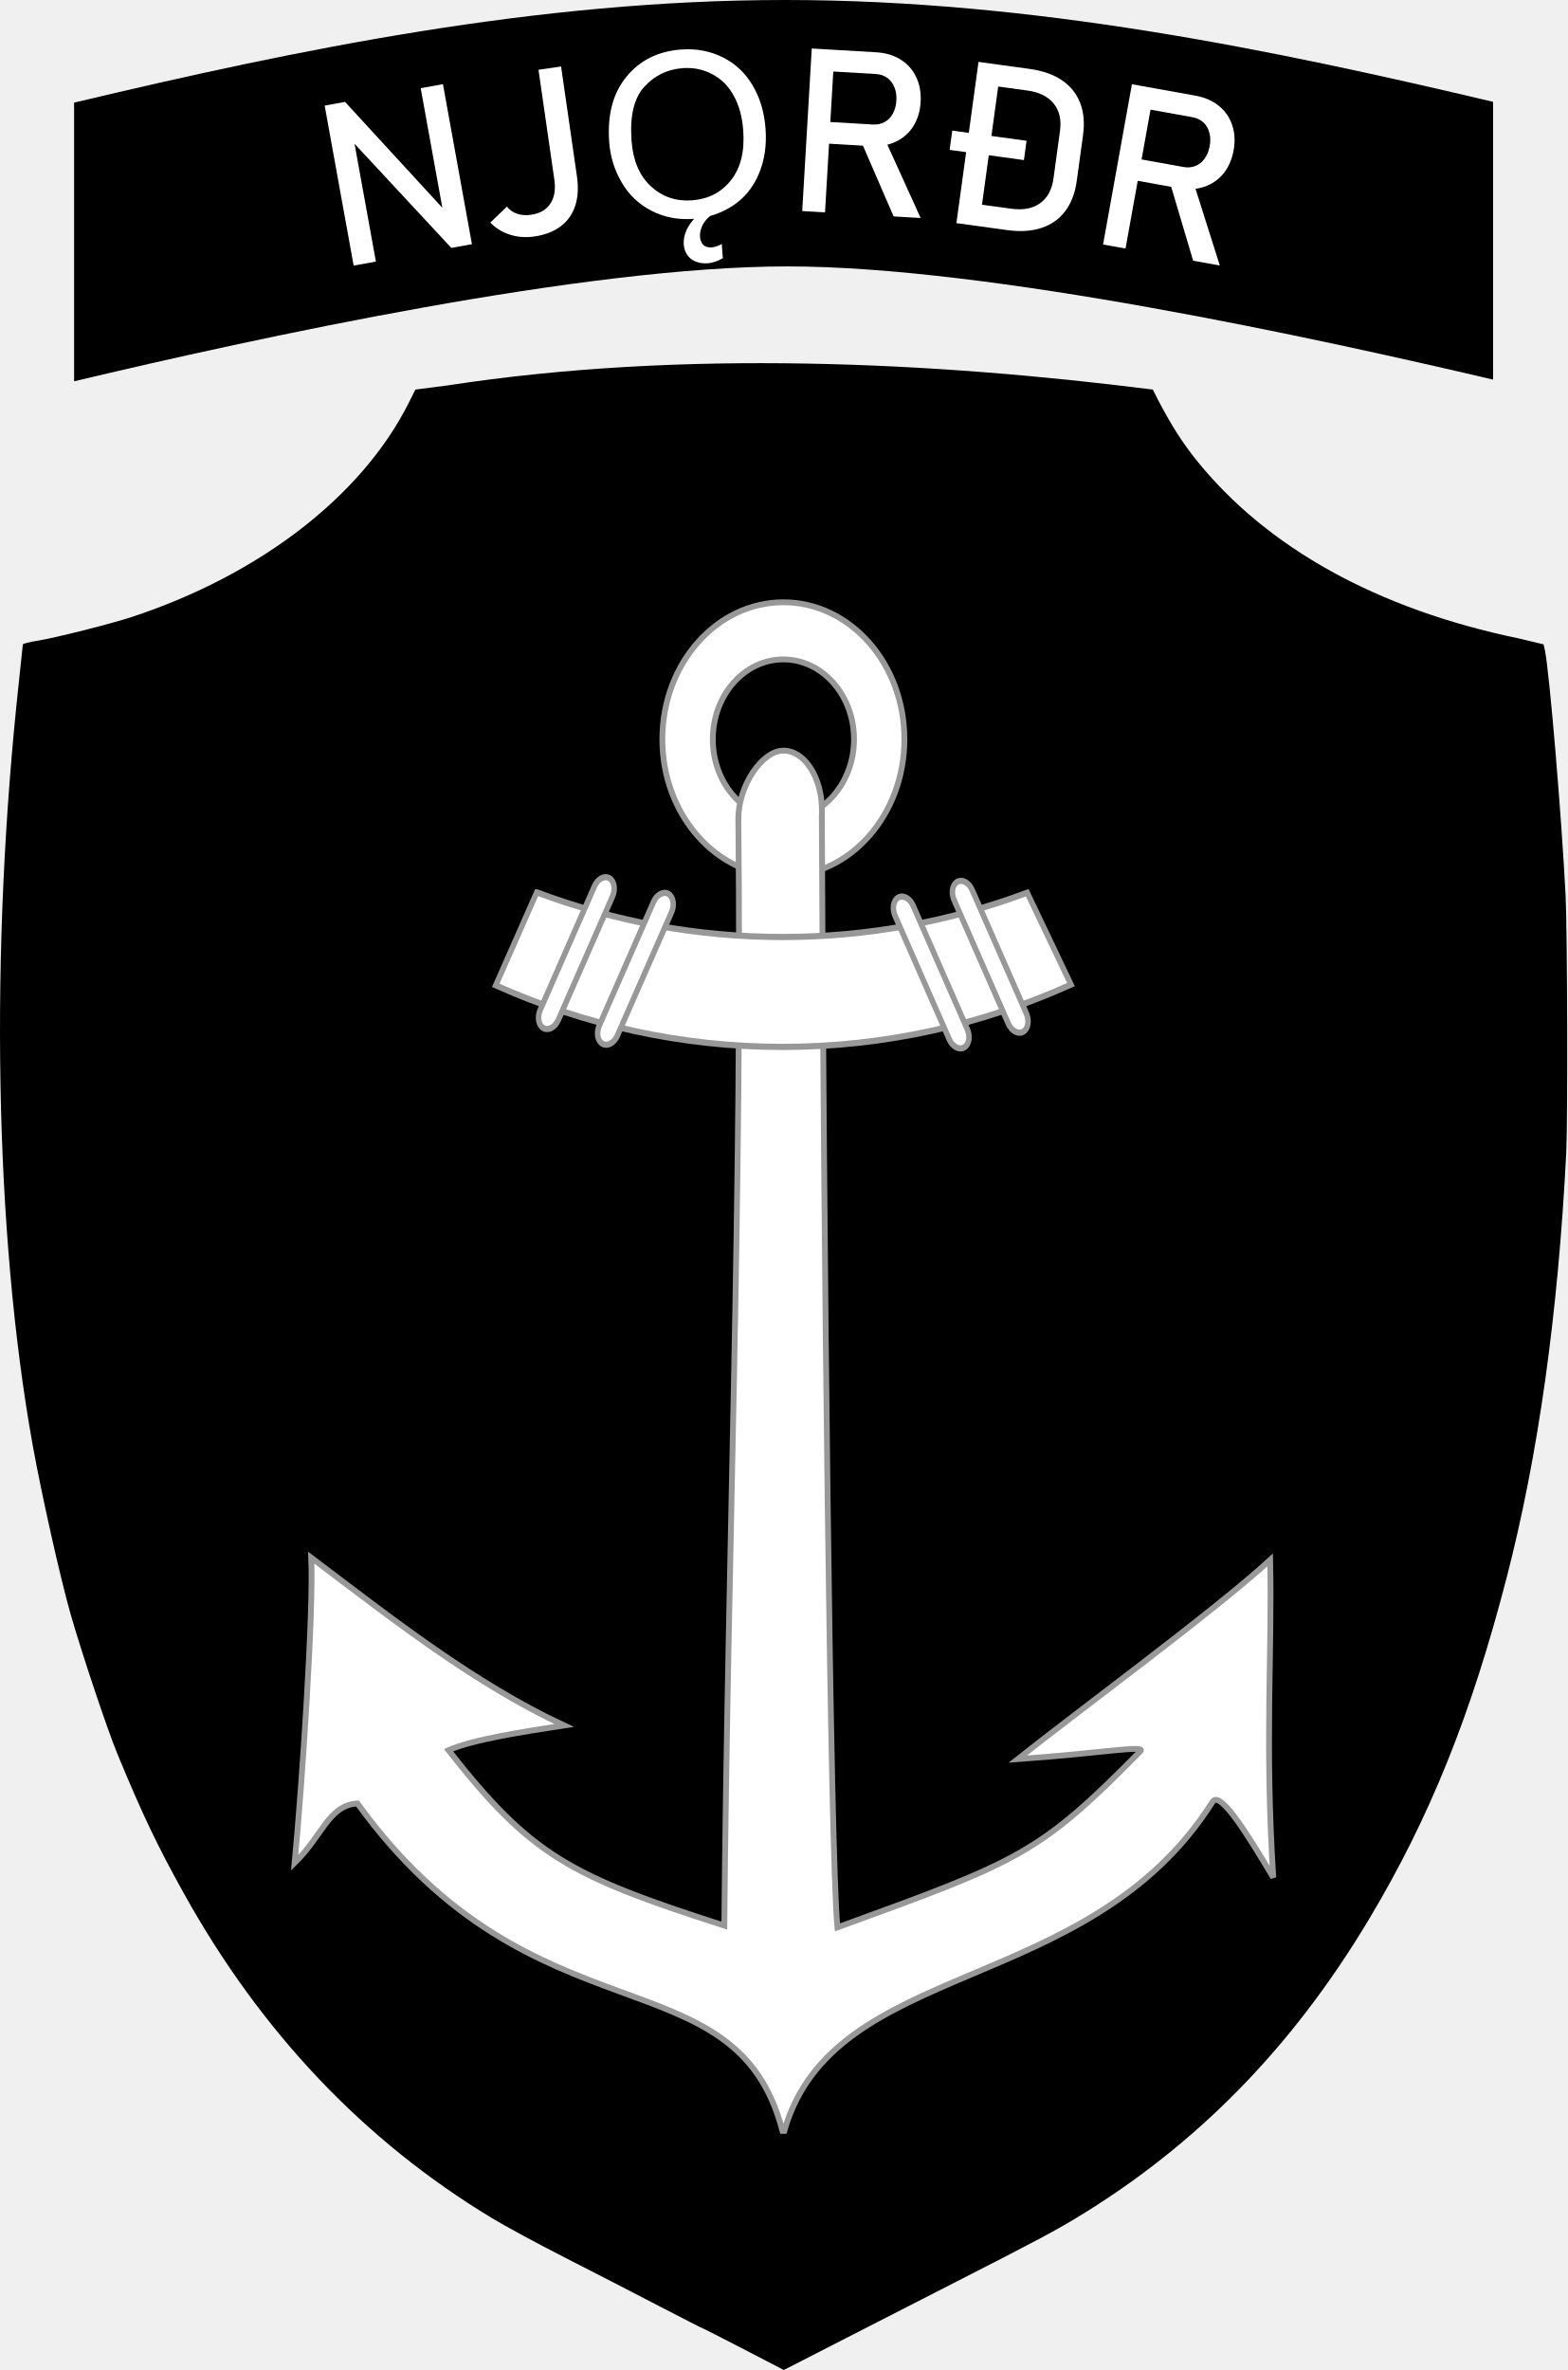
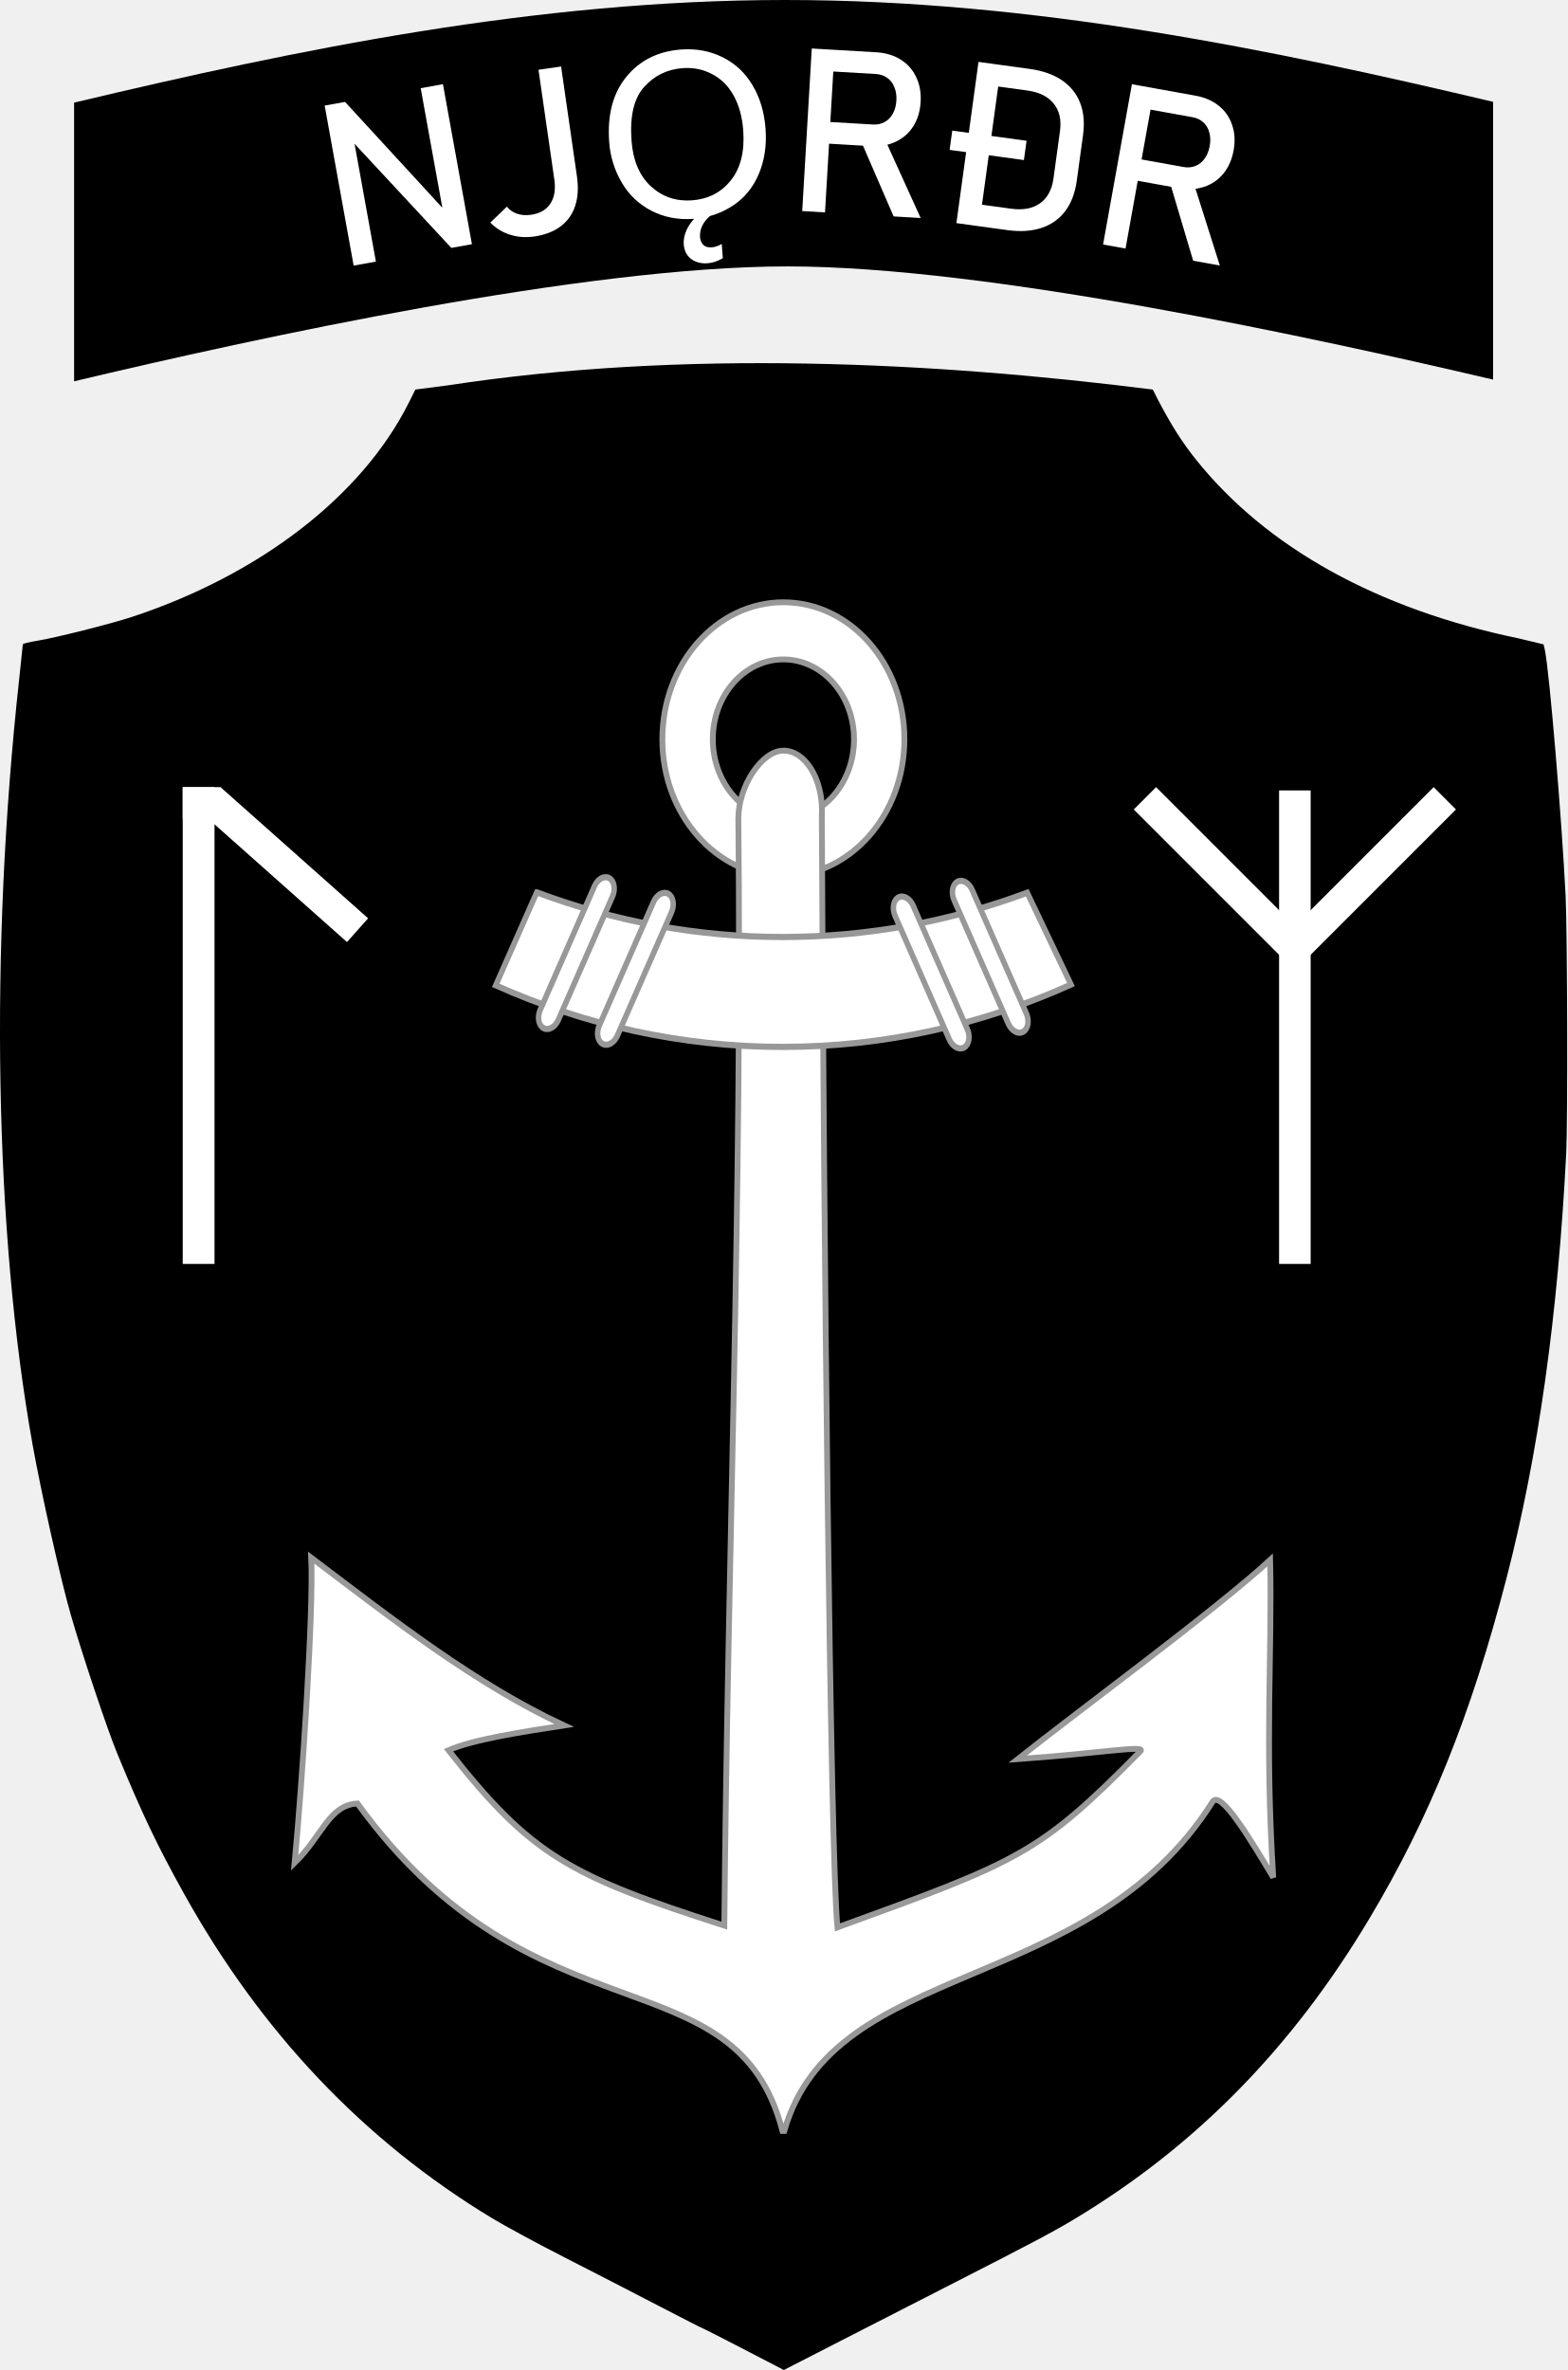
<svg xmlns="http://www.w3.org/2000/svg" width="657.429" height="994.211" viewBox="0 0 173.945 263.052" version="1.1" id="svg5">
-   <g id="layer1" transform="translate(-44.20419,-7.321784)">
-     <path style="display:inline;fill:#000000;fill-opacity:1;stroke:none;stroke-width:0.977;stroke-linecap:round;stroke-linejoin:round;stroke-miterlimit:4;stroke-dasharray:none;stroke-dashoffset:0;stroke-opacity:1" id="path2836" d="m 131.343,7.322 c -27.656,0 -54.212,5.518 -78.915,11.391 V 49.643 C 72.603,44.844 109.015,36.891 131.603,36.891 c 22.266,0 58.369,7.885 78.322,12.564 V 18.625 C 185.302,12.798 158.856,7.322 131.343,7.322 Z" />
-     <path id="path12" d="m 218.045,135.257 c -0.91,17.946 -3.112,33.638 -6.623,47.202 -3.939,15.217 -8.545,26.644 -15.274,37.888 -8.567,14.316 -19.244,25.187 -32.674,33.265 -2.334,1.404 -4.66,2.637 -13.018,6.904 -3.085,1.575 -8.679,4.437 -12.431,6.361 l -6.822,3.497 -4.457,-2.312 c -2.451,-1.272 -4.497,-2.312 -4.546,-2.312 -0.049,0 -2.26,-1.129 -4.914,-2.509 -2.654,-1.38 -7.301,-3.772 -10.328,-5.316 -3.027,-1.544 -6.694,-3.527 -8.149,-4.407 -14.205,-8.593 -25.601,-20.598 -34.171,-35.995 -2.977,-5.347 -4.642,-8.843 -7.422,-15.575 -1.107,-2.681 -3.963,-11.22 -5.177,-15.48 -1.153,-4.046 -3.243,-13.368 -4.221,-18.825 -4.223,-23.57 -4.774,-54.901 -1.493,-84.86 0.228,-2.085 0.415,-3.858 0.415,-3.94 0,-0.082 0.738,-0.265 1.64,-0.408 1.91,-0.302 8.12,-1.866 10.433,-2.627 14.233,-4.683 25.572,-13.442 30.746,-23.751 l 0.751,-1.496 3.592,-0.464 c 26.127,-4.008 53.981,-2.602 78.251,0.464 l 0.609,1.197 c 1.451,2.766 2.667,4.678 4.171,6.558 7.836,9.796 20.161,16.626 35.852,19.868 l 2.743,0.659 0.149,0.645 c 0.509,2.511 1.865,18.613 2.298,27.279 0.19,3.8 0.243,25.103 0.071,28.491 z" style="fill:#000000;stroke-width:0.212" />
-     <g transform="translate(0.05639574,-6.047549)" id="Njord" style="font-size:25.441px;line-height:1.25;font-family:Bahnschrift;-inkscape-font-specification:Bahnschrift;text-align:center;text-anchor:middle;fill:#ffffff;stroke-width:0.636">
-       <path d="m 80.183,25.09 2.261,-0.41 11.18,12.164 -0.236,0.371 -2.547,-14.057 2.469,-0.447 3.218,17.76 -2.286,0.414 -11.118,-11.961 0.236,-0.371 2.509,13.849 -2.469,0.447 z" id="path6469" />
-       <path d="m 103.449,39.617 q -1.426,0.206 -2.702,-0.2 -1.276,-0.406 -2.177,-1.343 l 1.84,-1.772 q 0.431,0.553 1.131,0.791 0.7,0.238 1.56,0.114 1.463,-0.211 2.131,-1.236 0.68,-1.027 0.442,-2.674 l -1.758,-12.184 2.508,-0.362 1.76,12.197 q 0.268,1.857 -0.194,3.266 -0.462,1.41 -1.617,2.279 -1.155,0.869 -2.925,1.125 z" id="path6471" />
-       <path d="m 111.766,29.154 q -0.338,-4.521 1.899,-7.255 2.236,-2.746 6.076,-3.033 2.515,-0.188 4.624,0.863 2.109,1.051 3.323,3.127 1.226,2.063 1.429,4.789 0.207,2.762 -0.745,5.026 -0.952,2.264 -2.912,3.544 -1.961,1.268 -4.327,1.445 -2.564,0.192 -4.676,-0.896 -2.112,-1.088 -3.313,-3.153 -1.201,-2.065 -1.38,-4.456 z m 2.48,-0.148 q 0.245,3.283 2.146,5.046 1.912,1.75 4.576,1.551 2.713,-0.203 4.317,-2.241 1.616,-2.039 1.354,-5.545 -0.166,-2.217 -1.045,-3.808 -0.867,-1.604 -2.384,-2.4 -1.506,-0.809 -3.302,-0.675 -2.552,0.191 -4.266,2.088 -1.703,1.884 -1.396,5.984 z m 8.909,8.191 q -0.674,0.486 -1.023,1.148 -0.336,0.673 -0.287,1.329 0.039,0.52 0.351,0.858 0.312,0.338 0.956,0.29 0.285,-0.021 0.576,-0.13 0.292,-0.097 0.529,-0.251 l 0.119,1.586 q -0.872,0.501 -1.652,0.56 -0.632,0.047 -1.116,-0.103 -0.484,-0.138 -0.83,-0.436 -0.333,-0.287 -0.524,-0.683 -0.179,-0.398 -0.214,-0.868 -0.059,-0.793 0.326,-1.631 0.387,-0.826 1.155,-1.544 z" id="path6473" />
-       <path d="m 134.88,26.828 6.151,0.361 q 0.719,0.042 1.298,-0.272 0.578,-0.314 0.913,-0.929 0.348,-0.627 0.397,-1.458 v 0 q 0.049,-0.831 -0.224,-1.482 -0.26,-0.662 -0.797,-1.042 -0.525,-0.379 -1.257,-0.422 l -6.151,-0.361 0.141,-2.406 6.052,0.355 q 1.562,0.092 2.703,0.806 1.153,0.715 1.728,1.943 0.588,1.217 0.497,2.767 v 0 q -0.091,1.55 -0.818,2.702 -0.726,1.139 -1.955,1.714 -1.216,0.576 -2.766,0.485 l -6.052,-0.355 z m -0.633,-8.076 2.53,0.149 -1.059,18.043 -2.53,-0.149 z m 5.436,10.212 2.551,-0.423 4.099,9.026 -3.001,-0.176 z" id="path6475" />
-       <path d="m 152.328,35.979 4.049,0.555 q 1.981,0.272 3.205,-0.601 1.237,-0.884 1.494,-2.754 l 0.722,-5.267 q 0.257,-1.871 -0.699,-3.042 -0.941,-1.182 -2.923,-1.454 l -4.049,-0.555 0.327,-2.388 3.975,0.545 q 2.154,0.295 3.577,1.255 1.423,0.96 2.026,2.51 0.603,1.55 0.324,3.58 l -0.695,5.071 q -0.278,2.031 -1.276,3.361 -0.997,1.33 -2.639,1.87 -1.629,0.541 -3.783,0.246 l -3.963,-0.543 z m 0.428,-15.74 2.511,0.344 -2.454,17.894 -2.511,-0.344 z m 5.332,8.756 -0.294,2.141 -8.246,-1.131 0.294,-2.141 z" id="path6477" />
-       <path d="m 169.447,30.813 6.064,1.092 q 0.709,0.128 1.321,-0.116 0.612,-0.243 1.017,-0.814 0.42,-0.581 0.568,-1.4 v 0 q 0.147,-0.819 -0.046,-1.498 -0.179,-0.689 -0.668,-1.13 -0.476,-0.439 -1.198,-0.569 l -6.064,-1.092 0.427,-2.372 5.966,1.074 q 1.54,0.277 2.587,1.122 1.059,0.847 1.484,2.135 0.439,1.278 0.164,2.806 v 0 q -0.275,1.528 -1.134,2.585 -0.857,1.045 -2.145,1.469 -1.276,0.427 -2.804,0.152 l -5.966,-1.074 z m 0.334,-8.094 2.494,0.449 -3.202,17.788 -2.494,-0.449 z m 4.18,10.787 2.583,-0.116 2.994,9.45 -2.959,-0.533 z" id="path6479" />
-     </g>
-     <g style="display:inline" id="g3692" transform="matrix(0.4143629,0,0,0.4143629,2.69724,46.07965)">
-       <path id="path9478" d="m 310.007,67.79 c -17.894,6e-6 -32.417,16.441 -32.417,36.7 1e-5,20.258 14.523,36.7 32.417,36.699 17.894,-1e-5 32.417,-16.441 32.417,-36.7 0,-20.258 -14.523,-36.699 -32.417,-36.699 z m 0,15.302 c 10.438,-4e-6 18.923,9.58 18.923,21.398 2e-5,11.817 -8.485,21.423 -18.923,21.423 -10.438,1e-5 -18.901,-9.606 -18.901,-21.423 -10e-6,-11.817 8.462,-21.398 18.901,-21.398 z" style="fill:#ffffff;fill-opacity:1;fill-rule:evenodd;stroke:#989898;stroke-width:1.56;stroke-miterlimit:4;stroke-dasharray:none;stroke-opacity:1" />
-       <path id="path11290" d="m 310.029,107.525 c -5.691,0 -12.077,9.362 -12.086,18.256 1.083,98.931 -2.842,197.61 -3.757,296.481 -41.535,-13.335 -51.76,-18.842 -73.878,-46.975 6.525,-2.899 20.217,-4.998 30.965,-6.637 -23.863,-11.128 -45.715,-28.288 -67.735,-44.944 0.669,14.383 -2.437,60.523 -4.442,81.753 7.351,-7.112 9.134,-15.489 16.83,-15.911 47.386,65.441 101.329,39.377 113.836,87.705 h 0.491 c 13.29,-46.422 81.625,-35.754 114.711,-88.15 2.116,-3.352 10.125,10.014 16.268,20.267 -2.324,-36.184 -0.26,-60.508 -0.841,-85.063 -14.39,13.282 -52.149,41.044 -67.623,53.36 22.126,-1.541 34.622,-3.889 32.856,-2.097 -27.114,27.51 -32.345,29.445 -81.137,47.166 -1.908,-19.416 -3.684,-186.288 -4.18,-297.428 0.005,-0.075 -0.004,-0.152 -10e-6,-0.228 0.026,-0.469 0.045,-0.937 0.045,-1.416 -10e-6,-8.905 -4.625,-16.137 -10.322,-16.137 z" style="fill:#ffffff;fill-opacity:1;fill-rule:evenodd;stroke:#989898;stroke-width:1.56;stroke-miterlimit:4;stroke-dasharray:none;stroke-opacity:1" />
-       <g transform="matrix(0.714915,-2.532215e-7,2.866745e-7,0.809362,-315.8025,-56.57317)" id="g12214" style="fill:#ffffff;fill-opacity:1;stroke:#989898;stroke-width:2.051;stroke-miterlimit:4;stroke-dasharray:none;stroke-opacity:1">
-         <path style="display:inline;fill:#ffffff;fill-opacity:1;fill-rule:evenodd;stroke:#989898;stroke-width:2.051;stroke-miterlimit:4;stroke-dasharray:none;stroke-opacity:1" d="m 782.969,249.656 -15.375,30.781 c 33.274,13.14 69.509,20.375 107.438,20.375 38.177,0 74.641,-7.321 108.094,-20.625 l -16.406,-30.406 c -28.844,9.507 -59.672,14.656 -91.688,14.656 -32.156,0 -63.11,-5.194 -92.062,-14.781 z" id="path9483" />
-         <rect style="display:inline;fill:#ffffff;fill-opacity:1;fill-rule:evenodd;stroke:#989898;stroke-width:2.051;stroke-miterlimit:4;stroke-dasharray:none;stroke-opacity:1" id="rect11286" width="7.557" height="55.421" x="-736.609" y="638.881" transform="matrix(-0.895595,0.44487,0.44487,0.895595,0,0)" ry="4.897" rx="5.277" />
-         <rect style="display:inline;fill:#ffffff;fill-opacity:1;fill-rule:evenodd;stroke:#989898;stroke-width:2.051;stroke-miterlimit:4;stroke-dasharray:none;stroke-opacity:1" id="rect11288" width="7.557" height="55.421" x="-714.484" y="633.699" transform="matrix(-0.895595,0.44487,0.44487,0.895595,0,0)" ry="4.897" rx="5.277" />
-         <rect style="fill:#ffffff;fill-opacity:1;fill-rule:evenodd;stroke:#989898;stroke-width:2.051;stroke-miterlimit:4;stroke-dasharray:none;stroke-opacity:1" id="rect10397" width="7.557" height="55.421" x="830.742" y="-141.028" transform="rotate(26.41503)" ry="4.897" rx="5.277" />
-         <rect style="display:inline;fill:#ffffff;fill-opacity:1;fill-rule:evenodd;stroke:#989898;stroke-width:2.051;stroke-miterlimit:4;stroke-dasharray:none;stroke-opacity:1" id="rect11284" width="7.557" height="55.421" x="852.867" y="-146.211" transform="rotate(26.41503)" ry="4.897" rx="5.277" />
-       </g>
+   <path style="display:inline;fill:#000000;fill-opacity:1;stroke:none;stroke-width:0.977;stroke-linecap:round;stroke-linejoin:round;stroke-miterlimit:4;stroke-dasharray:none;stroke-dashoffset:0;stroke-opacity:1" id="path2836" d="M 87.139,0 C 59.483,0 32.927,5.518 8.224,11.391 V 42.321 C 28.399,37.522 64.811,29.569 87.399,29.569 c 22.266,0 58.369,7.885 78.322,12.564 V 11.303 C 141.098,5.476 114.651,0 87.139,0 Z" />
+   <path id="path12" d="m 173.841,127.935 c -0.91,17.946 -3.112,33.638 -6.623,47.202 -3.939,15.217 -8.545,26.644 -15.274,37.888 -8.567,14.316 -19.244,25.187 -32.674,33.265 -2.334,1.404 -4.66,2.637 -13.018,6.904 -3.085,1.575 -8.679,4.437 -12.431,6.361 l -6.822,3.497 -4.457,-2.312 c -2.451,-1.272 -4.497,-2.312 -4.546,-2.312 -0.049,0 -2.26,-1.129 -4.914,-2.509 -2.654,-1.38 -7.301,-3.772 -10.328,-5.316 -3.027,-1.544 -6.694,-3.527 -8.149,-4.407 C 40.4,237.602 29.004,225.598 20.434,210.201 17.457,204.854 15.791,201.359 13.011,194.626 11.904,191.945 9.048,183.406 7.834,179.146 6.681,175.1 4.591,165.778 3.613,160.32 -0.61,136.75 -1.162,105.419 2.12,75.46 c 0.228,-2.085 0.415,-3.858 0.415,-3.94 0,-0.082 0.738,-0.265 1.64,-0.408 1.91,-0.302 8.12,-1.866 10.433,-2.627 14.233,-4.683 25.572,-13.442 30.746,-23.751 l 0.751,-1.496 3.592,-0.464 c 26.127,-4.008 53.981,-2.602 78.251,0.464 l 0.609,1.197 c 1.451,2.766 2.667,4.678 4.171,6.558 7.836,9.796 20.161,16.626 35.852,19.868 l 2.743,0.659 0.149,0.645 c 0.509,2.511 1.865,18.613 2.298,27.279 0.19,3.8 0.243,25.103 0.071,28.491 z" style="fill:#000000;stroke-width:0.212" />
+   <g transform="translate(0.056396,-6.047549)" id="text3098" style="font-size:25.441px;line-height:1.25;font-family:Bahnschrift;-inkscape-font-specification:Bahnschrift;text-align:center;text-anchor:middle;fill:#ffffff;stroke-width:0.636">
+     <path d="m 35.979,17.768 2.261,-0.41 11.18,12.164 -0.236,0.371 -2.547,-14.057 2.469,-0.447 3.218,17.76 -2.286,0.414 -11.118,-11.961 0.236,-0.371 2.509,13.849 -2.469,0.447 z" id="path3088" />
+     <path d="m 59.245,32.295 q -1.426,0.206 -2.702,-0.2 -1.276,-0.406 -2.177,-1.343 l 1.84,-1.772 q 0.431,0.553 1.131,0.791 0.7,0.238 1.56,0.114 1.463,-0.211 2.131,-1.236 0.68,-1.027 0.442,-2.674 l -1.758,-12.184 2.508,-0.362 1.76,12.197 q 0.268,1.857 -0.194,3.266 -0.462,1.41 -1.617,2.279 -1.155,0.869 -2.925,1.125 z" id="path3090" />
+     <path d="m 67.561,21.832 q -0.338,-4.521 1.899,-7.255 2.236,-2.746 6.076,-3.033 2.515,-0.188 4.624,0.863 2.109,1.051 3.323,3.127 1.226,2.063 1.429,4.789 0.207,2.762 -0.745,5.026 -0.952,2.264 -2.912,3.544 -1.961,1.268 -4.327,1.445 -2.564,0.192 -4.676,-0.896 -2.112,-1.088 -3.313,-3.153 -1.201,-2.065 -1.38,-4.456 z m 2.48,-0.148 q 0.245,3.283 2.146,5.046 1.912,1.75 4.576,1.551 2.713,-0.203 4.317,-2.241 1.616,-2.039 1.354,-5.545 -0.166,-2.217 -1.045,-3.808 -0.867,-1.604 -2.384,-2.4 -1.506,-0.809 -3.302,-0.675 -2.552,0.191 -4.266,2.088 -1.703,1.884 -1.396,5.984 z m 8.909,8.191 q -0.674,0.486 -1.023,1.148 -0.336,0.673 -0.287,1.329 0.039,0.52 0.351,0.858 0.312,0.338 0.956,0.29 0.285,-0.021 0.576,-0.13 0.292,-0.097 0.529,-0.251 l 0.119,1.586 q -0.872,0.501 -1.652,0.56 -0.632,0.047 -1.116,-0.103 -0.484,-0.138 -0.83,-0.436 -0.333,-0.287 -0.524,-0.683 -0.179,-0.398 -0.214,-0.868 -0.059,-0.793 0.326,-1.631 0.387,-0.826 1.155,-1.544 z" id="path3092" />
+     <path d="m 90.676,19.506 6.151,0.361 q 0.719,0.042 1.298,-0.272 0.578,-0.314 0.913,-0.929 0.348,-0.627 0.397,-1.458 v 0 q 0.049,-0.831 -0.224,-1.482 -0.26,-0.662 -0.797,-1.042 -0.525,-0.379 -1.257,-0.422 l -6.151,-0.361 0.141,-2.406 6.052,0.355 q 1.563,0.092 2.703,0.806 1.153,0.715 1.728,1.943 0.588,1.217 0.497,2.767 v 0 q -0.091,1.55 -0.818,2.702 -0.726,1.139 -1.955,1.714 -1.216,0.576 -2.766,0.485 L 90.535,21.912 Z m -0.633,-8.076 2.53,0.149 -1.059,18.043 -2.53,-0.149 z m 5.436,10.212 2.551,-0.423 4.099,9.026 -3.001,-0.176 z" id="path3094" />
+     <path d="m 108.123,28.657 4.049,0.555 q 1.981,0.272 3.205,-0.601 1.237,-0.884 1.494,-2.754 l 0.722,-5.267 q 0.257,-1.871 -0.699,-3.042 -0.941,-1.182 -2.923,-1.454 l -4.049,-0.555 0.327,-2.388 3.975,0.545 q 2.154,0.295 3.577,1.255 1.423,0.96 2.026,2.51 0.603,1.55 0.324,3.58 l -0.695,5.071 q -0.278,2.031 -1.276,3.361 -0.997,1.33 -2.639,1.87 -1.629,0.541 -3.783,0.246 l -3.963,-0.543 z m 0.428,-15.74 2.511,0.344 -2.454,17.894 -2.511,-0.344 z m 5.332,8.756 -0.294,2.141 -8.246,-1.131 0.294,-2.141 z" id="path3096" />
+     <path d="m 125.243,23.491 6.064,1.092 q 0.709,0.128 1.321,-0.116 0.612,-0.243 1.017,-0.814 0.42,-0.581 0.568,-1.4 v 0 q 0.147,-0.819 -0.046,-1.498 -0.179,-0.689 -0.667,-1.13 -0.476,-0.439 -1.198,-0.569 l -6.064,-1.092 0.427,-2.372 5.966,1.074 q 1.54,0.277 2.587,1.122 1.059,0.847 1.484,2.135 0.439,1.278 0.164,2.806 v 0 q -0.275,1.528 -1.134,2.585 -0.857,1.045 -2.145,1.469 -1.276,0.427 -2.804,0.152 l -5.966,-1.074 z m 0.334,-8.094 2.494,0.449 -3.202,17.788 -2.494,-0.449 z m 4.18,10.787 2.583,-0.116 2.994,9.45 -2.959,-0.533 z" id="path3098" />
+   </g>
+   <g style="display:inline" id="g3692" transform="matrix(0.4143629,0,0,0.4143629,-41.50695,38.75787)">
+     <path id="path9478" d="m 310.007,67.79 c -17.894,6e-6 -32.417,16.441 -32.417,36.7 1e-5,20.258 14.523,36.7 32.417,36.699 17.894,-1e-5 32.417,-16.441 32.417,-36.7 0,-20.258 -14.523,-36.699 -32.417,-36.699 z m 0,15.302 c 10.438,-4e-6 18.923,9.58 18.923,21.398 2e-5,11.817 -8.485,21.423 -18.923,21.423 -10.438,1e-5 -18.901,-9.606 -18.901,-21.423 -10e-6,-11.817 8.462,-21.398 18.901,-21.398 z" style="fill:#ffffff;fill-opacity:1;fill-rule:evenodd;stroke:#989898;stroke-width:1.56;stroke-miterlimit:4;stroke-dasharray:none;stroke-opacity:1" />
+     <path id="path11290" d="m 310.029,107.525 c -5.691,0 -12.077,9.362 -12.086,18.256 1.083,98.931 -2.842,197.61 -3.757,296.481 -41.535,-13.335 -51.76,-18.842 -73.878,-46.975 6.525,-2.899 20.217,-4.998 30.965,-6.637 -23.863,-11.128 -45.715,-28.288 -67.735,-44.944 0.669,14.383 -2.437,60.523 -4.442,81.753 7.351,-7.112 9.134,-15.489 16.83,-15.911 47.386,65.441 101.329,39.377 113.836,87.705 h 0.491 c 13.29,-46.422 81.625,-35.754 114.711,-88.15 2.116,-3.352 10.125,10.014 16.268,20.267 -2.324,-36.184 -0.26,-60.508 -0.841,-85.063 -14.39,13.282 -52.149,41.044 -67.623,53.36 22.126,-1.541 34.622,-3.889 32.856,-2.097 -27.114,27.51 -32.345,29.445 -81.137,47.166 -1.908,-19.416 -3.684,-186.288 -4.18,-297.428 0.005,-0.075 -0.004,-0.152 -10e-6,-0.228 0.026,-0.469 0.045,-0.937 0.045,-1.416 -10e-6,-8.905 -4.625,-16.137 -10.322,-16.137 z" style="fill:#ffffff;fill-opacity:1;fill-rule:evenodd;stroke:#989898;stroke-width:1.56;stroke-miterlimit:4;stroke-dasharray:none;stroke-opacity:1" />
+     <g transform="matrix(0.714915,-2.532215e-7,2.866745e-7,0.809362,-315.8025,-56.57317)" id="g12214" style="fill:#ffffff;fill-opacity:1;stroke:#989898;stroke-width:2.051;stroke-miterlimit:4;stroke-dasharray:none;stroke-opacity:1">
+       <path style="display:inline;fill:#ffffff;fill-opacity:1;fill-rule:evenodd;stroke:#989898;stroke-width:2.051;stroke-miterlimit:4;stroke-dasharray:none;stroke-opacity:1" d="m 782.969,249.656 -15.375,30.781 c 33.274,13.14 69.509,20.375 107.438,20.375 38.177,0 74.641,-7.321 108.094,-20.625 l -16.406,-30.406 c -28.844,9.507 -59.672,14.656 -91.688,14.656 -32.156,0 -63.11,-5.194 -92.062,-14.781 z" id="path9483" />
+       <rect style="display:inline;fill:#ffffff;fill-opacity:1;fill-rule:evenodd;stroke:#989898;stroke-width:2.051;stroke-miterlimit:4;stroke-dasharray:none;stroke-opacity:1" id="rect11286" width="7.557" height="55.421" x="-736.609" y="638.881" transform="matrix(-0.895595,0.44487,0.44487,0.895595,0,0)" ry="4.897" rx="5.277" />
+       <rect style="display:inline;fill:#ffffff;fill-opacity:1;fill-rule:evenodd;stroke:#989898;stroke-width:2.051;stroke-miterlimit:4;stroke-dasharray:none;stroke-opacity:1" id="rect11288" width="7.557" height="55.421" x="-714.484" y="633.699" transform="matrix(-0.895595,0.44487,0.44487,0.895595,0,0)" ry="4.897" rx="5.277" />
+       <rect style="fill:#ffffff;fill-opacity:1;fill-rule:evenodd;stroke:#989898;stroke-width:2.051;stroke-miterlimit:4;stroke-dasharray:none;stroke-opacity:1" id="rect10397" width="7.557" height="55.421" x="830.742" y="-141.028" transform="rotate(26.41503)" ry="4.897" rx="5.277" />
+       <rect style="display:inline;fill:#ffffff;fill-opacity:1;fill-rule:evenodd;stroke:#989898;stroke-width:2.051;stroke-miterlimit:4;stroke-dasharray:none;stroke-opacity:1" id="rect11284" width="7.557" height="55.421" x="852.867" y="-146.211" transform="rotate(26.41503)" ry="4.897" rx="5.277" />
    </g>
  </g>
+   <g id="layer1-2" transform="matrix(0.8819444,0,0,0.8819444,20.28178,87.36929)" style="stroke:#ffffff;stroke-opacity:1">
+     <path d="M 2,60 V 0" style="fill:none;fill-opacity:0.75;fill-rule:evenodd;stroke:#ffffff;stroke-width:4;stroke-linecap:butt;stroke-linejoin:miter;stroke-miterlimit:4;stroke-dasharray:none;stroke-opacity:1" id="path23299" />
+     <path d="M 0,2 H 4 L 22,18" style="fill:none;fill-opacity:0.75;fill-rule:evenodd;stroke:#ffffff;stroke-width:4;stroke-linecap:butt;stroke-linejoin:miter;stroke-miterlimit:4;stroke-dasharray:none;stroke-opacity:1" id="path23301" />
+   </g>
+   <g id="layer1-8" transform="matrix(0.8758976,0,0,0.8758976,126.2017,87.7321)" style="stroke:#ffffff;stroke-opacity:1">
+     <path d="M 1,1 20,20 39,1" style="fill:none;fill-opacity:0.75;fill-rule:evenodd;stroke:#ffffff;stroke-width:4;stroke-linecap:butt;stroke-linejoin:miter;stroke-miterlimit:4;stroke-dasharray:none;stroke-opacity:1" id="path5127" />
+     <path d="M 20,0 V 60" style="fill:none;fill-opacity:0.75;fill-rule:evenodd;stroke:#ffffff;stroke-width:4;stroke-linecap:butt;stroke-linejoin:miter;stroke-miterlimit:4;stroke-dasharray:none;stroke-opacity:1" id="path5129" />
+   </g>
</svg>
